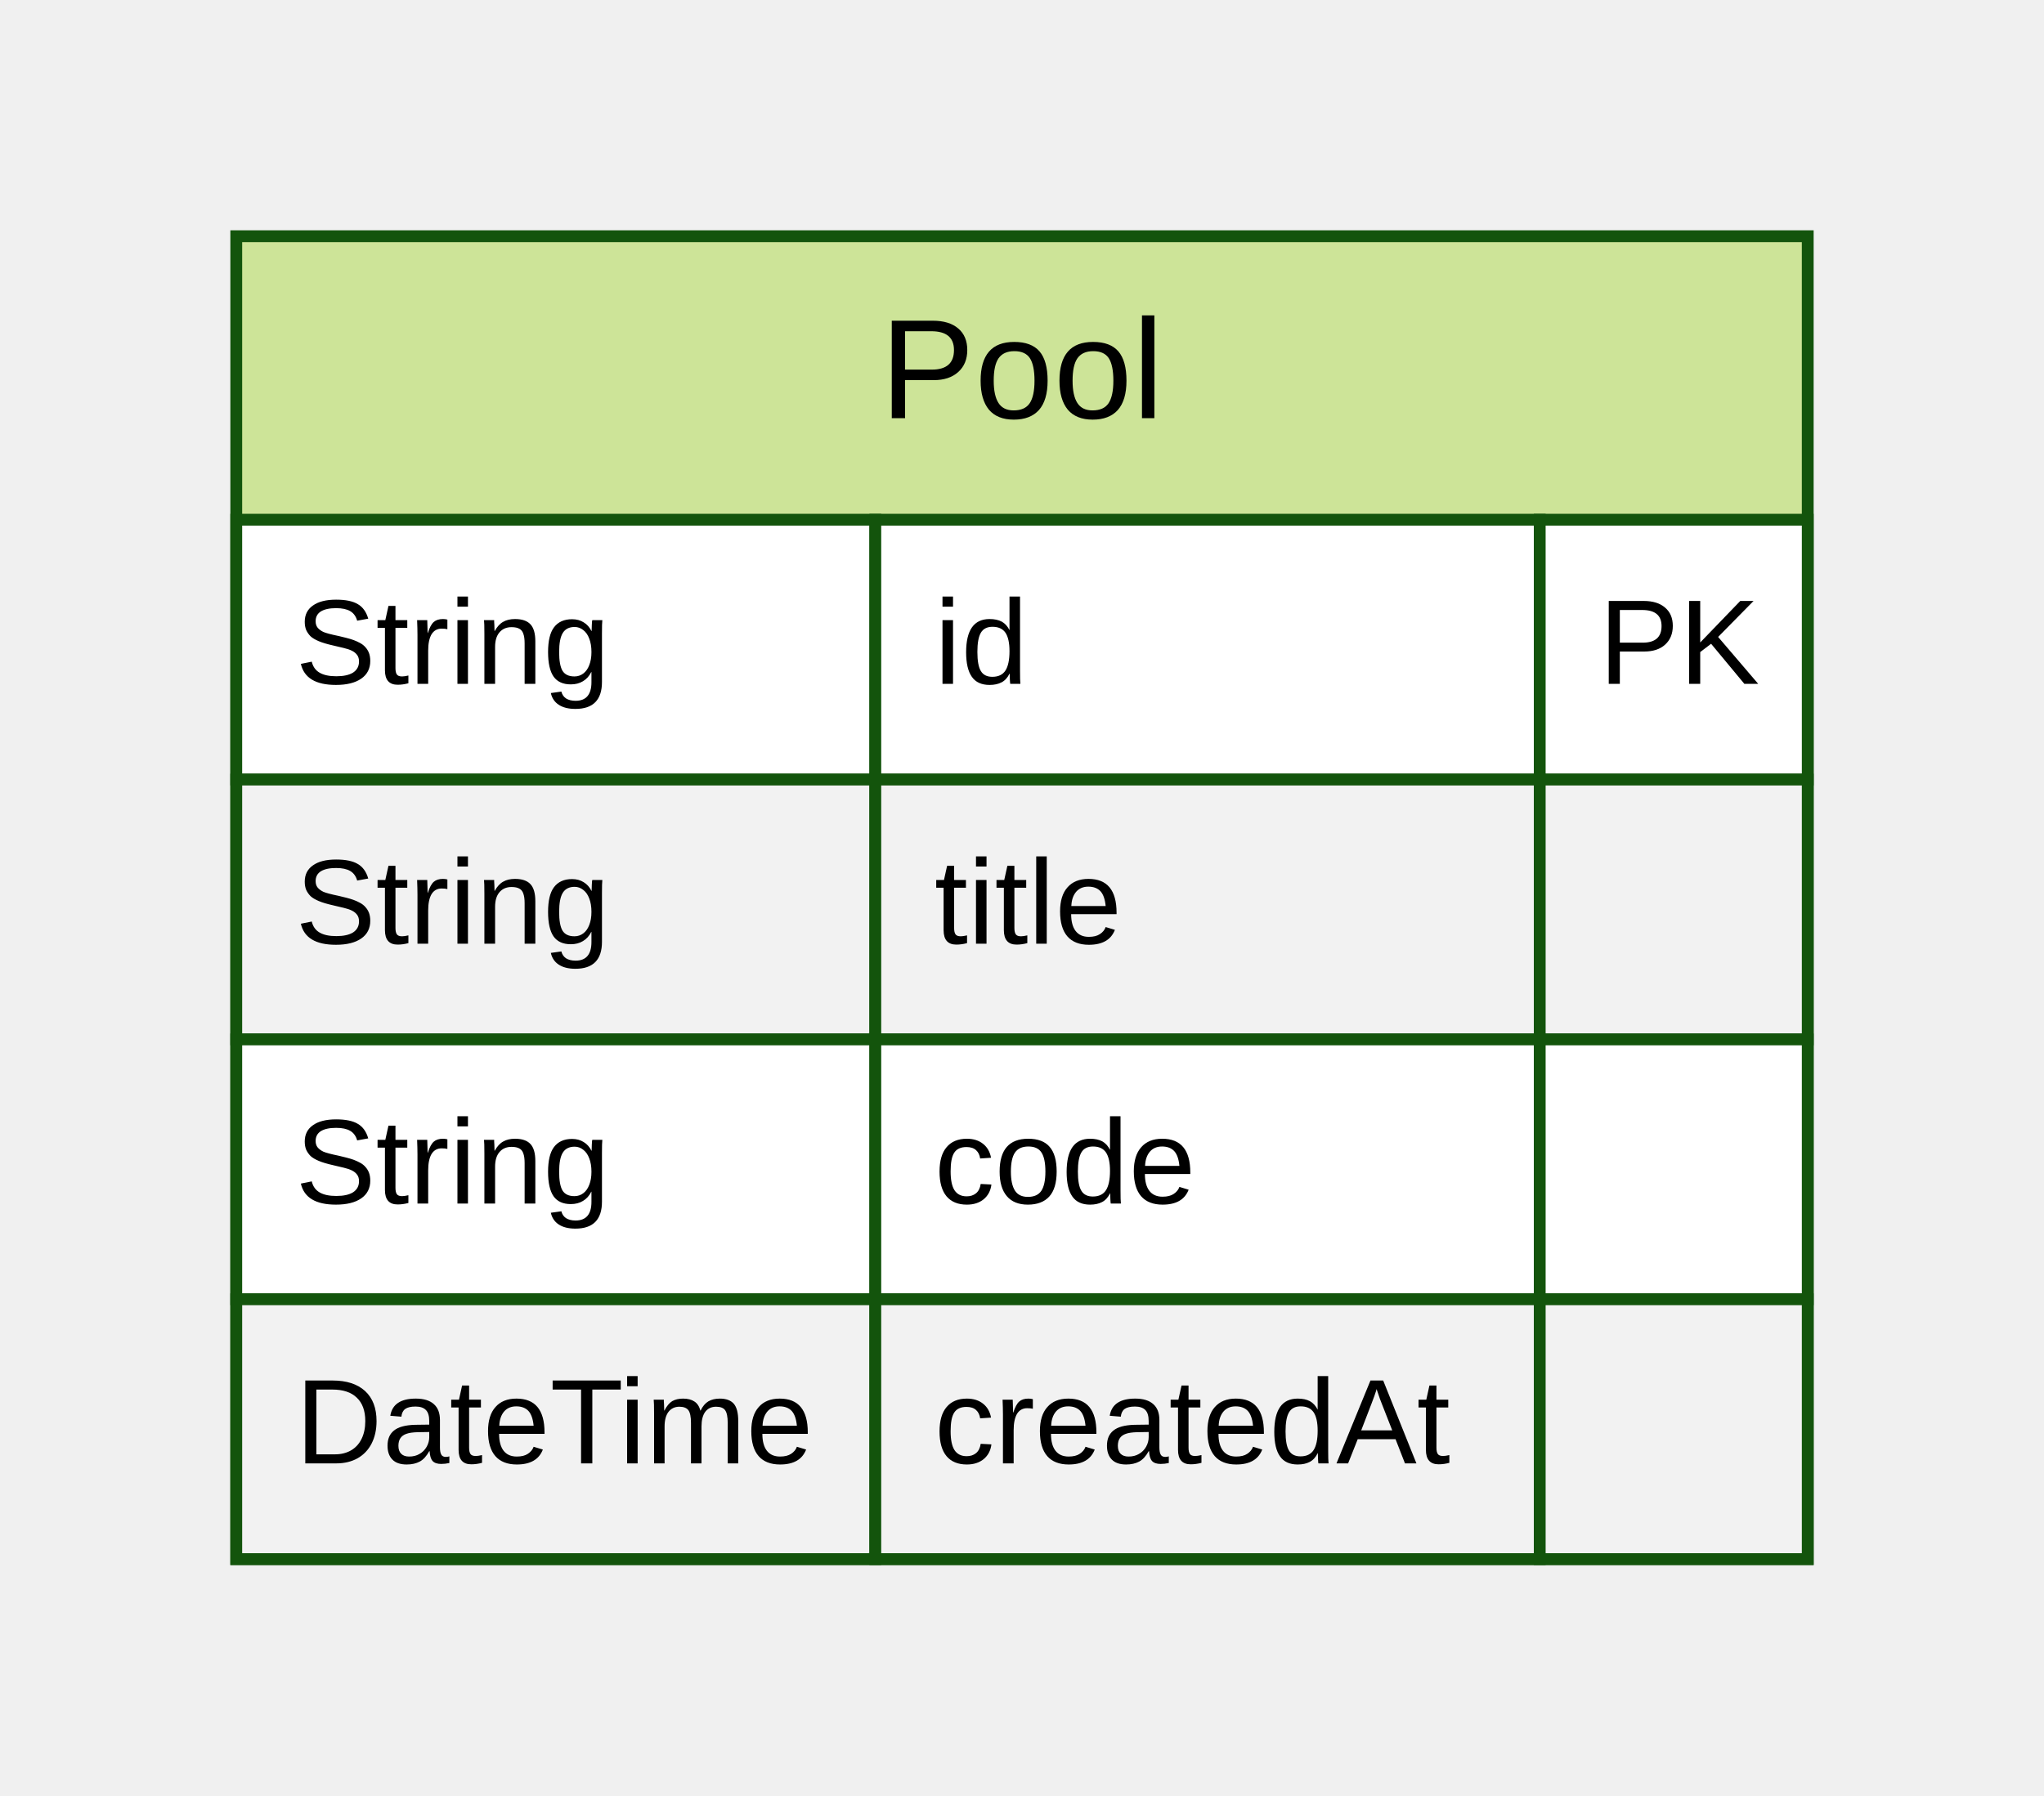
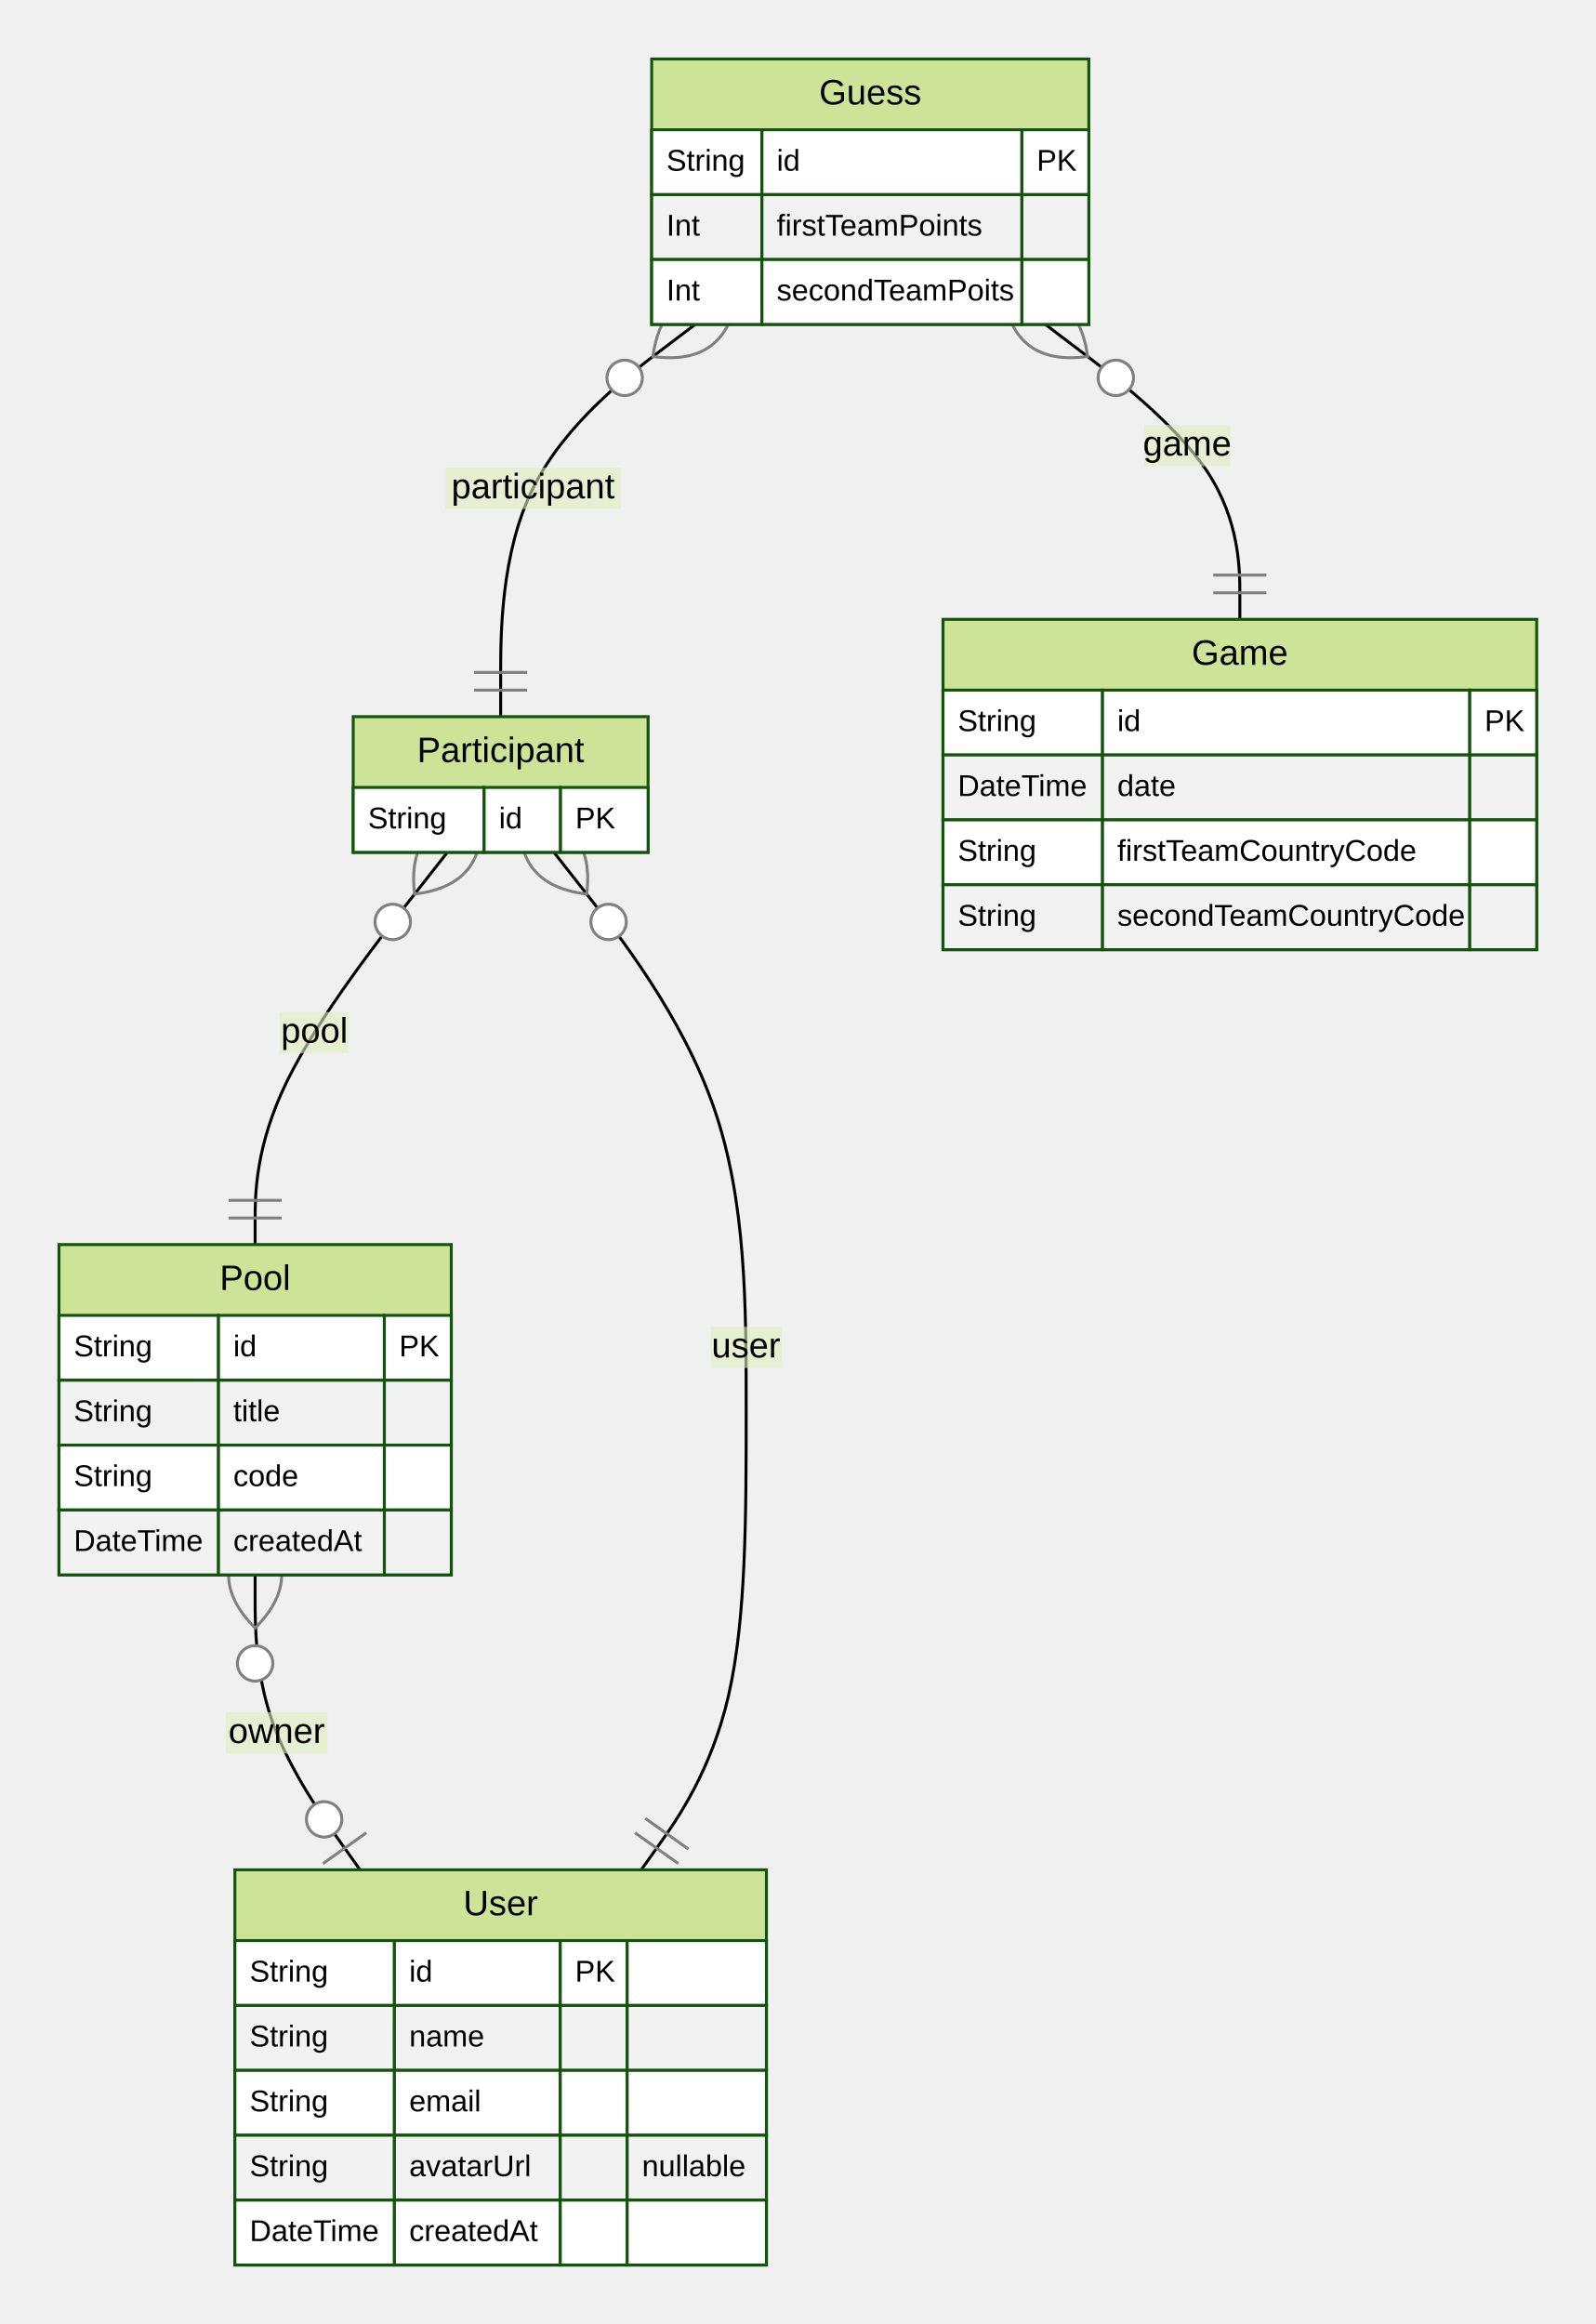
- <svg xmlns="http://www.w3.org/2000/svg" aria-labelledby="chart-title-mermaid-0 chart-desc-mermaid-0" role="img" viewBox="0 0 173.026 152" style="max-width: 173.026px; background-color: white;" width="100%" id="mermaid-0">
+ <svg xmlns="http://www.w3.org/2000/svg" aria-labelledby="chart-title-mermaid-0 chart-desc-mermaid-0" role="img" viewBox="0 0 541.082 788" style="max-width: 541.082px; background-color: white;" width="100%" id="mermaid-0">
  <style>#mermaid-0 {font-family:"trebuchet ms",verdana,arial,sans-serif;font-size:16px;fill:#000000;}#mermaid-0 .error-icon{fill:#552222;}#mermaid-0 .error-text{fill:#552222;stroke:#552222;}#mermaid-0 .edge-thickness-normal{stroke-width:2px;}#mermaid-0 .edge-thickness-thick{stroke-width:3.5px;}#mermaid-0 .edge-pattern-solid{stroke-dasharray:0;}#mermaid-0 .edge-pattern-dashed{stroke-dasharray:3;}#mermaid-0 .edge-pattern-dotted{stroke-dasharray:2;}#mermaid-0 .marker{fill:#000000;stroke:#000000;}#mermaid-0 .marker.cross{stroke:#000000;}#mermaid-0 svg{font-family:"trebuchet ms",verdana,arial,sans-serif;font-size:16px;}#mermaid-0 .entityBox{fill:#cde498;stroke:#13540c;}#mermaid-0 .attributeBoxOdd{fill:#ffffff;stroke:#13540c;}#mermaid-0 .attributeBoxEven{fill:#f2f2f2;stroke:#13540c;}#mermaid-0 .relationshipLabelBox{fill:hsl(78.158, 58.462%, 84.51%);opacity:0.7;background-color:hsl(78.158, 58.462%, 84.51%);}#mermaid-0 .relationshipLabelBox rect{opacity:0.5;}#mermaid-0 .relationshipLine{stroke:#000000;}#mermaid-0 :root{--mermaid-font-family:"trebuchet ms",verdana,arial,sans-serif;}</style>
  <g />
  <defs>
    <marker orient="auto" markerHeight="18" markerWidth="18" refY="9" refX="0" id="ONLY_ONE_START">
      <path d="M9,0 L9,18 M15,0 L15,18" fill="none" stroke="gray" />
    </marker>
  </defs>
  <defs>
    <marker orient="auto" markerHeight="18" markerWidth="18" refY="9" refX="18" id="ONLY_ONE_END">
      <path d="M3,0 L3,18 M9,0 L9,18" fill="none" stroke="gray" />
    </marker>
  </defs>
  <defs>
    <marker orient="auto" markerHeight="18" markerWidth="30" refY="9" refX="0" id="ZERO_OR_ONE_START">
      <circle r="6" cy="9" cx="21" fill="white" stroke="gray" />
      <path d="M9,0 L9,18" fill="none" stroke="gray" />
    </marker>
  </defs>
  <defs>
    <marker orient="auto" markerHeight="18" markerWidth="30" refY="9" refX="30" id="ZERO_OR_ONE_END">
      <circle r="6" cy="9" cx="9" fill="white" stroke="gray" />
      <path d="M21,0 L21,18" fill="none" stroke="gray" />
    </marker>
  </defs>
  <defs>
    <marker orient="auto" markerHeight="36" markerWidth="45" refY="18" refX="18" id="ONE_OR_MORE_START">
      <path d="M0,18 Q 18,0 36,18 Q 18,36 0,18 M42,9 L42,27" fill="none" stroke="gray" />
    </marker>
  </defs>
  <defs>
    <marker orient="auto" markerHeight="36" markerWidth="45" refY="18" refX="27" id="ONE_OR_MORE_END">
      <path d="M3,9 L3,27 M9,18 Q27,0 45,18 Q27,36 9,18" fill="none" stroke="gray" />
    </marker>
  </defs>
  <defs>
    <marker orient="auto" markerHeight="36" markerWidth="57" refY="18" refX="18" id="ZERO_OR_MORE_START">
      <circle r="6" cy="18" cx="48" fill="white" stroke="gray" />
      <path d="M0,18 Q18,0 36,18 Q18,36 0,18" fill="none" stroke="gray" />
    </marker>
  </defs>
  <defs>
    <marker orient="auto" markerHeight="36" markerWidth="57" refY="18" refX="39" id="ZERO_OR_MORE_END">
      <circle r="6" cy="18" cx="9" fill="white" stroke="gray" />
      <path d="M21,18 Q39,0 57,18 Q39,36 21,18" fill="none" stroke="gray" />
    </marker>
  </defs>
-   <g transform="translate(20,20 )" id="Pool">
+   <path marker-start="url(#ZERO_OR_MORE_START)" marker-end="url(#ZERO_OR_ONE_END)" fill="none" stroke="gray" d="M86.513,534L86.513,542.333C86.513,550.667,86.513,567.333,92.443,584C98.373,600.667,110.233,617.333,116.163,625.667L122.093,634" class="er relationshipLine" />
+   <path marker-start="url(#ZERO_OR_MORE_START)" marker-end="url(#ONLY_ONE_END)" fill="none" stroke="gray" d="M187.835,289L198.7,302.833C209.565,316.667,231.296,344.333,242.161,375.833C253.026,407.333,253.026,442.667,253.026,478C253.026,513.333,253.026,548.667,247.096,574.667C241.167,600.667,229.307,617.333,223.377,625.667L217.447,634" class="er relationshipLine" />
+   <path marker-start="url(#ZERO_OR_MORE_START)" marker-end="url(#ONLY_ONE_END)" fill="none" stroke="gray" d="M151.705,289L140.839,302.833C129.974,316.667,108.244,344.333,97.378,366.5C86.513,388.667,86.513,405.333,86.513,413.667L86.513,422" class="er relationshipLine" />
+   <path marker-start="url(#ZERO_OR_MORE_START)" marker-end="url(#ONLY_ONE_END)" fill="none" stroke="gray" d="M235.732,110L224.738,118.333C213.745,126.667,191.757,143.333,180.764,165.5C169.77,187.667,169.77,215.333,169.77,229.167L169.77,243" class="er relationshipLine" />
+   <path marker-start="url(#ZERO_OR_MORE_START)" marker-end="url(#ONLY_ONE_END)" fill="none" stroke="gray" d="M354.464,110L365.458,118.333C376.451,126.667,398.439,143.333,409.432,160C420.426,176.667,420.426,193.333,420.426,201.667L420.426,210" class="er relationshipLine" />
+   <g transform="translate(20,422 )" id="Pool">
    <rect height="112" width="133.026" y="0" x="0" stroke="gray" fill-opacity="100%" fill="honeydew" class="er entityBox" />
    <text transform="translate(66.51321,12)" style="font-family: &quot;trebuchet ms&quot;, verdana, arial, sans-serif;; font-size: 12px" text-anchor="middle" dominant-baseline="middle" y="0" x="0" id="entity-Pool" class="er entityLabel">Pool</text>
    <rect height="22" width="54.096" y="24" x="0" stroke="gray" fill-opacity="100%" fill="honeydew" class="er attributeBoxOdd" />
    <text transform="translate(5,35)" style="font-family: &quot;trebuchet ms&quot;, verdana, arial, sans-serif;; font-size: 10.2px" text-anchor="left" dominant-baseline="middle" y="0" x="0" id="entity-Pool-attr-1-type" class="er entityLabel">String</text>
    <rect height="22" width="56.243" y="24" x="54.096" stroke="gray" fill-opacity="100%" fill="honeydew" class="er attributeBoxOdd" />
    <text transform="translate(59.09555,35)" style="font-family: &quot;trebuchet ms&quot;, verdana, arial, sans-serif;; font-size: 10.2px" text-anchor="left" dominant-baseline="middle" y="0" x="0" id="entity-Pool-attr-1-name" class="er entityLabel">id</text>
    <rect height="22" width="22.688" y="24" x="110.339" stroke="gray" fill-opacity="100%" fill="honeydew" class="er attributeBoxOdd" />
    <text transform="translate(115.3387,35)" style="font-family: &quot;trebuchet ms&quot;, verdana, arial, sans-serif;; font-size: 10.2px" text-anchor="left" dominant-baseline="middle" y="0" x="0" id="entity-Pool-attr-1-key" class="er entityLabel">PK</text>
    <rect height="22" width="54.096" y="46" x="0" stroke="gray" fill-opacity="100%" fill="honeydew" class="er attributeBoxEven" />
    <text transform="translate(5,57)" style="font-family: &quot;trebuchet ms&quot;, verdana, arial, sans-serif;; font-size: 10.2px" text-anchor="left" dominant-baseline="middle" y="0" x="0" id="entity-Pool-attr-2-type" class="er entityLabel">String</text>
    <rect height="22" width="56.243" y="46" x="54.096" stroke="gray" fill-opacity="100%" fill="honeydew" class="er attributeBoxEven" />
    <text transform="translate(59.09555,57)" style="font-family: &quot;trebuchet ms&quot;, verdana, arial, sans-serif;; font-size: 10.2px" text-anchor="left" dominant-baseline="middle" y="0" x="0" id="entity-Pool-attr-2-name" class="er entityLabel">title</text>
    <rect height="22" width="22.688" y="46" x="110.339" stroke="gray" fill-opacity="100%" fill="honeydew" class="er attributeBoxEven" />
    <text transform="translate(115.3387,57)" style="font-family: &quot;trebuchet ms&quot;, verdana, arial, sans-serif;; font-size: 10.2px" text-anchor="left" dominant-baseline="middle" y="0" x="0" id="entity-Pool-attr-2-key" class="er entityLabel" />
    <rect height="22" width="54.096" y="68" x="0" stroke="gray" fill-opacity="100%" fill="honeydew" class="er attributeBoxOdd" />
    <text transform="translate(5,79)" style="font-family: &quot;trebuchet ms&quot;, verdana, arial, sans-serif;; font-size: 10.2px" text-anchor="left" dominant-baseline="middle" y="0" x="0" id="entity-Pool-attr-3-type" class="er entityLabel">String</text>
    <rect height="22" width="56.243" y="68" x="54.096" stroke="gray" fill-opacity="100%" fill="honeydew" class="er attributeBoxOdd" />
    <text transform="translate(59.09555,79)" style="font-family: &quot;trebuchet ms&quot;, verdana, arial, sans-serif;; font-size: 10.2px" text-anchor="left" dominant-baseline="middle" y="0" x="0" id="entity-Pool-attr-3-name" class="er entityLabel">code</text>
    <rect height="22" width="22.688" y="68" x="110.339" stroke="gray" fill-opacity="100%" fill="honeydew" class="er attributeBoxOdd" />
    <text transform="translate(115.3387,79)" style="font-family: &quot;trebuchet ms&quot;, verdana, arial, sans-serif;; font-size: 10.2px" text-anchor="left" dominant-baseline="middle" y="0" x="0" id="entity-Pool-attr-3-key" class="er entityLabel" />
    <rect height="22" width="54.096" y="90" x="0" stroke="gray" fill-opacity="100%" fill="honeydew" class="er attributeBoxEven" />
    <text transform="translate(5,101)" style="font-family: &quot;trebuchet ms&quot;, verdana, arial, sans-serif;; font-size: 10.2px" text-anchor="left" dominant-baseline="middle" y="0" x="0" id="entity-Pool-attr-4-type" class="er entityLabel">DateTime</text>
    <rect height="22" width="56.243" y="90" x="54.096" stroke="gray" fill-opacity="100%" fill="honeydew" class="er attributeBoxEven" />
    <text transform="translate(59.09555,101)" style="font-family: &quot;trebuchet ms&quot;, verdana, arial, sans-serif;; font-size: 10.2px" text-anchor="left" dominant-baseline="middle" y="0" x="0" id="entity-Pool-attr-4-name" class="er entityLabel">createdAt</text>
    <rect height="22" width="22.688" y="90" x="110.339" stroke="gray" fill-opacity="100%" fill="honeydew" class="er attributeBoxEven" />
    <text transform="translate(115.3387,101)" style="font-family: &quot;trebuchet ms&quot;, verdana, arial, sans-serif;; font-size: 10.2px" text-anchor="left" dominant-baseline="middle" y="0" x="0" id="entity-Pool-attr-4-key" class="er entityLabel" />
  </g>
+   <g transform="translate(79.65034,634 )" id="User">
+     <rect height="134" width="180.239" y="0" x="0" stroke="gray" fill-opacity="100%" fill="honeydew" class="er entityBox" />
+     <text transform="translate(90.11948,12)" style="font-family: &quot;trebuchet ms&quot;, verdana, arial, sans-serif;; font-size: 12px" text-anchor="middle" dominant-baseline="middle" y="0" x="0" id="entity-User" class="er entityLabel">User</text>
+     <rect height="22" width="54.096" y="24" x="0" stroke="gray" fill-opacity="100%" fill="honeydew" class="er attributeBoxOdd" />
+     <text transform="translate(5,35)" style="font-family: &quot;trebuchet ms&quot;, verdana, arial, sans-serif;; font-size: 10.2px" text-anchor="left" dominant-baseline="middle" y="0" x="0" id="entity-User-attr-1-type" class="er entityLabel">String</text>
+     <rect height="22" width="56.243" y="24" x="54.096" stroke="gray" fill-opacity="100%" fill="honeydew" class="er attributeBoxOdd" />
+     <text transform="translate(59.09555,35)" style="font-family: &quot;trebuchet ms&quot;, verdana, arial, sans-serif;; font-size: 10.2px" text-anchor="left" dominant-baseline="middle" y="0" x="0" id="entity-User-attr-1-name" class="er entityLabel">id</text>
+     <rect height="22" width="22.688" y="24" x="110.339" stroke="gray" fill-opacity="100%" fill="honeydew" class="er attributeBoxOdd" />
+     <text transform="translate(115.3387,35)" style="font-family: &quot;trebuchet ms&quot;, verdana, arial, sans-serif;; font-size: 10.2px" text-anchor="left" dominant-baseline="middle" y="0" x="0" id="entity-User-attr-1-key" class="er entityLabel">PK</text>
+     <rect height="22" width="47.213" y="24" x="133.026" stroke="gray" fill-opacity="100%" fill="honeydew" class="er attributeBoxOdd" />
+     <text transform="translate(138.0264,35)" style="font-family: &quot;trebuchet ms&quot;, verdana, arial, sans-serif;; font-size: 10.2px" text-anchor="left" dominant-baseline="middle" y="0" x="0" id="entity-User-attr-1-comment" class="er entityLabel" />
+     <rect height="22" width="54.096" y="46" x="0" stroke="gray" fill-opacity="100%" fill="honeydew" class="er attributeBoxEven" />
+     <text transform="translate(5,57)" style="font-family: &quot;trebuchet ms&quot;, verdana, arial, sans-serif;; font-size: 10.2px" text-anchor="left" dominant-baseline="middle" y="0" x="0" id="entity-User-attr-2-type" class="er entityLabel">String</text>
+     <rect height="22" width="56.243" y="46" x="54.096" stroke="gray" fill-opacity="100%" fill="honeydew" class="er attributeBoxEven" />
+     <text transform="translate(59.09555,57)" style="font-family: &quot;trebuchet ms&quot;, verdana, arial, sans-serif;; font-size: 10.2px" text-anchor="left" dominant-baseline="middle" y="0" x="0" id="entity-User-attr-2-name" class="er entityLabel">name</text>
+     <rect height="22" width="22.688" y="46" x="110.339" stroke="gray" fill-opacity="100%" fill="honeydew" class="er attributeBoxEven" />
+     <text transform="translate(115.3387,57)" style="font-family: &quot;trebuchet ms&quot;, verdana, arial, sans-serif;; font-size: 10.2px" text-anchor="left" dominant-baseline="middle" y="0" x="0" id="entity-User-attr-2-key" class="er entityLabel" />
+     <rect height="22" width="47.213" y="46" x="133.026" stroke="gray" fill-opacity="100%" fill="honeydew" class="er attributeBoxEven" />
+     <text transform="translate(138.0264,57)" style="font-family: &quot;trebuchet ms&quot;, verdana, arial, sans-serif;; font-size: 10.2px" text-anchor="left" dominant-baseline="middle" y="0" x="0" id="entity-User-attr-2-comment" class="er entityLabel" />
+     <rect height="22" width="54.096" y="68" x="0" stroke="gray" fill-opacity="100%" fill="honeydew" class="er attributeBoxOdd" />
+     <text transform="translate(5,79)" style="font-family: &quot;trebuchet ms&quot;, verdana, arial, sans-serif;; font-size: 10.2px" text-anchor="left" dominant-baseline="middle" y="0" x="0" id="entity-User-attr-3-type" class="er entityLabel">String</text>
+     <rect height="22" width="56.243" y="68" x="54.096" stroke="gray" fill-opacity="100%" fill="honeydew" class="er attributeBoxOdd" />
+     <text transform="translate(59.09555,79)" style="font-family: &quot;trebuchet ms&quot;, verdana, arial, sans-serif;; font-size: 10.2px" text-anchor="left" dominant-baseline="middle" y="0" x="0" id="entity-User-attr-3-name" class="er entityLabel">email</text>
+     <rect height="22" width="22.688" y="68" x="110.339" stroke="gray" fill-opacity="100%" fill="honeydew" class="er attributeBoxOdd" />
+     <text transform="translate(115.3387,79)" style="font-family: &quot;trebuchet ms&quot;, verdana, arial, sans-serif;; font-size: 10.2px" text-anchor="left" dominant-baseline="middle" y="0" x="0" id="entity-User-attr-3-key" class="er entityLabel" />
+     <rect height="22" width="47.213" y="68" x="133.026" stroke="gray" fill-opacity="100%" fill="honeydew" class="er attributeBoxOdd" />
+     <text transform="translate(138.0264,79)" style="font-family: &quot;trebuchet ms&quot;, verdana, arial, sans-serif;; font-size: 10.2px" text-anchor="left" dominant-baseline="middle" y="0" x="0" id="entity-User-attr-3-comment" class="er entityLabel" />
+     <rect height="22" width="54.096" y="90" x="0" stroke="gray" fill-opacity="100%" fill="honeydew" class="er attributeBoxEven" />
+     <text transform="translate(5,101)" style="font-family: &quot;trebuchet ms&quot;, verdana, arial, sans-serif;; font-size: 10.2px" text-anchor="left" dominant-baseline="middle" y="0" x="0" id="entity-User-attr-4-type" class="er entityLabel">String</text>
+     <rect height="22" width="56.243" y="90" x="54.096" stroke="gray" fill-opacity="100%" fill="honeydew" class="er attributeBoxEven" />
+     <text transform="translate(59.09555,101)" style="font-family: &quot;trebuchet ms&quot;, verdana, arial, sans-serif;; font-size: 10.2px" text-anchor="left" dominant-baseline="middle" y="0" x="0" id="entity-User-attr-4-name" class="er entityLabel">avatarUrl</text>
+     <rect height="22" width="22.688" y="90" x="110.339" stroke="gray" fill-opacity="100%" fill="honeydew" class="er attributeBoxEven" />
+     <text transform="translate(115.3387,101)" style="font-family: &quot;trebuchet ms&quot;, verdana, arial, sans-serif;; font-size: 10.2px" text-anchor="left" dominant-baseline="middle" y="0" x="0" id="entity-User-attr-4-key" class="er entityLabel" />
+     <rect height="22" width="47.213" y="90" x="133.026" stroke="gray" fill-opacity="100%" fill="honeydew" class="er attributeBoxEven" />
+     <text transform="translate(138.0264,101)" style="font-family: &quot;trebuchet ms&quot;, verdana, arial, sans-serif;; font-size: 10.2px" text-anchor="left" dominant-baseline="middle" y="0" x="0" id="entity-User-attr-4-comment" class="er entityLabel">nullable</text>
+     <rect height="22" width="54.096" y="112" x="0" stroke="gray" fill-opacity="100%" fill="honeydew" class="er attributeBoxOdd" />
+     <text transform="translate(5,123)" style="font-family: &quot;trebuchet ms&quot;, verdana, arial, sans-serif;; font-size: 10.2px" text-anchor="left" dominant-baseline="middle" y="0" x="0" id="entity-User-attr-5-type" class="er entityLabel">DateTime</text>
+     <rect height="22" width="56.243" y="112" x="54.096" stroke="gray" fill-opacity="100%" fill="honeydew" class="er attributeBoxOdd" />
+     <text transform="translate(59.09555,123)" style="font-family: &quot;trebuchet ms&quot;, verdana, arial, sans-serif;; font-size: 10.2px" text-anchor="left" dominant-baseline="middle" y="0" x="0" id="entity-User-attr-5-name" class="er entityLabel">createdAt</text>
+     <rect height="22" width="22.688" y="112" x="110.339" stroke="gray" fill-opacity="100%" fill="honeydew" class="er attributeBoxOdd" />
+     <text transform="translate(115.3387,123)" style="font-family: &quot;trebuchet ms&quot;, verdana, arial, sans-serif;; font-size: 10.2px" text-anchor="left" dominant-baseline="middle" y="0" x="0" id="entity-User-attr-5-key" class="er entityLabel" />
+     <rect height="22" width="47.213" y="112" x="133.026" stroke="gray" fill-opacity="100%" fill="honeydew" class="er attributeBoxOdd" />
+     <text transform="translate(138.0264,123)" style="font-family: &quot;trebuchet ms&quot;, verdana, arial, sans-serif;; font-size: 10.2px" text-anchor="left" dominant-baseline="middle" y="0" x="0" id="entity-User-attr-5-comment" class="er entityLabel" />
+   </g>
+   <g transform="translate(119.7698,243 )" id="Participant">
+     <rect height="46" width="100" y="0" x="0" stroke="gray" fill-opacity="100%" fill="honeydew" class="er entityBox" />
+     <text transform="translate(50,12)" style="font-family: &quot;trebuchet ms&quot;, verdana, arial, sans-serif;; font-size: 12px" text-anchor="middle" dominant-baseline="middle" y="0" x="0" id="entity-Participant" class="er entityLabel">Participant</text>
+     <rect height="22" width="44.399" y="24" x="0" stroke="gray" fill-opacity="100%" fill="honeydew" class="er attributeBoxOdd" />
+     <text transform="translate(5,35)" style="font-family: &quot;trebuchet ms&quot;, verdana, arial, sans-serif;; font-size: 10.2px" text-anchor="left" dominant-baseline="middle" y="0" x="0" id="entity-Participant-attr-1-type" class="er entityLabel">String</text>
+     <rect height="22" width="25.911" y="24" x="44.399" stroke="gray" fill-opacity="100%" fill="honeydew" class="er attributeBoxOdd" />
+     <text transform="translate(49.39862,35)" style="font-family: &quot;trebuchet ms&quot;, verdana, arial, sans-serif;; font-size: 10.2px" text-anchor="left" dominant-baseline="middle" y="0" x="0" id="entity-Participant-attr-1-name" class="er entityLabel">id</text>
+     <rect height="22" width="29.69" y="24" x="70.31" stroke="gray" fill-opacity="100%" fill="honeydew" class="er attributeBoxOdd" />
+     <text transform="translate(75.30976,35)" style="font-family: &quot;trebuchet ms&quot;, verdana, arial, sans-serif;; font-size: 10.2px" text-anchor="left" dominant-baseline="middle" y="0" x="0" id="entity-Participant-attr-1-key" class="er entityLabel">PK</text>
+   </g>
+   <g transform="translate(319.7698,210 )" id="Game">
+     <rect height="112" width="201.312" y="0" x="0" stroke="gray" fill-opacity="100%" fill="honeydew" class="er entityBox" />
+     <text transform="translate(100.6562,12)" style="font-family: &quot;trebuchet ms&quot;, verdana, arial, sans-serif;; font-size: 12px" text-anchor="middle" dominant-baseline="middle" y="0" x="0" id="entity-Game" class="er entityLabel">Game</text>
+     <rect height="22" width="54.096" y="24" x="0" stroke="gray" fill-opacity="100%" fill="honeydew" class="er attributeBoxOdd" />
+     <text transform="translate(5,35)" style="font-family: &quot;trebuchet ms&quot;, verdana, arial, sans-serif;; font-size: 10.2px" text-anchor="left" dominant-baseline="middle" y="0" x="0" id="entity-Game-attr-1-type" class="er entityLabel">String</text>
+     <rect height="22" width="124.529" y="24" x="54.096" stroke="gray" fill-opacity="100%" fill="honeydew" class="er attributeBoxOdd" />
+     <text transform="translate(59.09555,35)" style="font-family: &quot;trebuchet ms&quot;, verdana, arial, sans-serif;; font-size: 10.2px" text-anchor="left" dominant-baseline="middle" y="0" x="0" id="entity-Game-attr-1-name" class="er entityLabel">id</text>
+     <rect height="22" width="22.688" y="24" x="178.625" stroke="gray" fill-opacity="100%" fill="honeydew" class="er attributeBoxOdd" />
+     <text transform="translate(183.6248,35)" style="font-family: &quot;trebuchet ms&quot;, verdana, arial, sans-serif;; font-size: 10.2px" text-anchor="left" dominant-baseline="middle" y="0" x="0" id="entity-Game-attr-1-key" class="er entityLabel">PK</text>
+     <rect height="22" width="54.096" y="46" x="0" stroke="gray" fill-opacity="100%" fill="honeydew" class="er attributeBoxEven" />
+     <text transform="translate(5,57)" style="font-family: &quot;trebuchet ms&quot;, verdana, arial, sans-serif;; font-size: 10.2px" text-anchor="left" dominant-baseline="middle" y="0" x="0" id="entity-Game-attr-2-type" class="er entityLabel">DateTime</text>
+     <rect height="22" width="124.529" y="46" x="54.096" stroke="gray" fill-opacity="100%" fill="honeydew" class="er attributeBoxEven" />
+     <text transform="translate(59.09555,57)" style="font-family: &quot;trebuchet ms&quot;, verdana, arial, sans-serif;; font-size: 10.2px" text-anchor="left" dominant-baseline="middle" y="0" x="0" id="entity-Game-attr-2-name" class="er entityLabel">date</text>
+     <rect height="22" width="22.688" y="46" x="178.625" stroke="gray" fill-opacity="100%" fill="honeydew" class="er attributeBoxEven" />
+     <text transform="translate(183.6248,57)" style="font-family: &quot;trebuchet ms&quot;, verdana, arial, sans-serif;; font-size: 10.2px" text-anchor="left" dominant-baseline="middle" y="0" x="0" id="entity-Game-attr-2-key" class="er entityLabel" />
+     <rect height="22" width="54.096" y="68" x="0" stroke="gray" fill-opacity="100%" fill="honeydew" class="er attributeBoxOdd" />
+     <text transform="translate(5,79)" style="font-family: &quot;trebuchet ms&quot;, verdana, arial, sans-serif;; font-size: 10.2px" text-anchor="left" dominant-baseline="middle" y="0" x="0" id="entity-Game-attr-3-type" class="er entityLabel">String</text>
+     <rect height="22" width="124.529" y="68" x="54.096" stroke="gray" fill-opacity="100%" fill="honeydew" class="er attributeBoxOdd" />
+     <text transform="translate(59.09555,79)" style="font-family: &quot;trebuchet ms&quot;, verdana, arial, sans-serif;; font-size: 10.2px" text-anchor="left" dominant-baseline="middle" y="0" x="0" id="entity-Game-attr-3-name" class="er entityLabel">firstTeamCountryCode</text>
+     <rect height="22" width="22.688" y="68" x="178.625" stroke="gray" fill-opacity="100%" fill="honeydew" class="er attributeBoxOdd" />
+     <text transform="translate(183.6248,79)" style="font-family: &quot;trebuchet ms&quot;, verdana, arial, sans-serif;; font-size: 10.2px" text-anchor="left" dominant-baseline="middle" y="0" x="0" id="entity-Game-attr-3-key" class="er entityLabel" />
+     <rect height="22" width="54.096" y="90" x="0" stroke="gray" fill-opacity="100%" fill="honeydew" class="er attributeBoxEven" />
+     <text transform="translate(5,101)" style="font-family: &quot;trebuchet ms&quot;, verdana, arial, sans-serif;; font-size: 10.2px" text-anchor="left" dominant-baseline="middle" y="0" x="0" id="entity-Game-attr-4-type" class="er entityLabel">String</text>
+     <rect height="22" width="124.529" y="90" x="54.096" stroke="gray" fill-opacity="100%" fill="honeydew" class="er attributeBoxEven" />
+     <text transform="translate(59.09555,101)" style="font-family: &quot;trebuchet ms&quot;, verdana, arial, sans-serif;; font-size: 10.2px" text-anchor="left" dominant-baseline="middle" y="0" x="0" id="entity-Game-attr-4-name" class="er entityLabel">secondTeamCountryCode</text>
+     <rect height="22" width="22.688" y="90" x="178.625" stroke="gray" fill-opacity="100%" fill="honeydew" class="er attributeBoxEven" />
+     <text transform="translate(183.6248,101)" style="font-family: &quot;trebuchet ms&quot;, verdana, arial, sans-serif;; font-size: 10.2px" text-anchor="left" dominant-baseline="middle" y="0" x="0" id="entity-Game-attr-4-key" class="er entityLabel" />
+   </g>
+   <g transform="translate(220.9821,20 )" id="Guess">
+     <rect height="90" width="148.232" y="0" x="0" stroke="gray" fill-opacity="100%" fill="honeydew" class="er entityBox" />
+     <text transform="translate(74.11588,12)" style="font-family: &quot;trebuchet ms&quot;, verdana, arial, sans-serif;; font-size: 12px" text-anchor="middle" dominant-baseline="middle" y="0" x="0" id="entity-Guess" class="er entityLabel">Guess</text>
+     <rect height="22" width="37.396" y="24" x="0" stroke="gray" fill-opacity="100%" fill="honeydew" class="er attributeBoxOdd" />
+     <text transform="translate(5,35)" style="font-family: &quot;trebuchet ms&quot;, verdana, arial, sans-serif;; font-size: 10.2px" text-anchor="left" dominant-baseline="middle" y="0" x="0" id="entity-Guess-attr-1-type" class="er entityLabel">String</text>
+     <rect height="22" width="88.148" y="24" x="37.396" stroke="gray" fill-opacity="100%" fill="honeydew" class="er attributeBoxOdd" />
+     <text transform="translate(42.39606,35)" style="font-family: &quot;trebuchet ms&quot;, verdana, arial, sans-serif;; font-size: 10.2px" text-anchor="left" dominant-baseline="middle" y="0" x="0" id="entity-Guess-attr-1-name" class="er entityLabel">id</text>
+     <rect height="22" width="22.688" y="24" x="125.544" stroke="gray" fill-opacity="100%" fill="honeydew" class="er attributeBoxOdd" />
+     <text transform="translate(130.5441,35)" style="font-family: &quot;trebuchet ms&quot;, verdana, arial, sans-serif;; font-size: 10.2px" text-anchor="left" dominant-baseline="middle" y="0" x="0" id="entity-Guess-attr-1-key" class="er entityLabel">PK</text>
+     <rect height="22" width="37.396" y="46" x="0" stroke="gray" fill-opacity="100%" fill="honeydew" class="er attributeBoxEven" />
+     <text transform="translate(5,57)" style="font-family: &quot;trebuchet ms&quot;, verdana, arial, sans-serif;; font-size: 10.2px" text-anchor="left" dominant-baseline="middle" y="0" x="0" id="entity-Guess-attr-2-type" class="er entityLabel">Int</text>
+     <rect height="22" width="88.148" y="46" x="37.396" stroke="gray" fill-opacity="100%" fill="honeydew" class="er attributeBoxEven" />
+     <text transform="translate(42.39606,57)" style="font-family: &quot;trebuchet ms&quot;, verdana, arial, sans-serif;; font-size: 10.2px" text-anchor="left" dominant-baseline="middle" y="0" x="0" id="entity-Guess-attr-2-name" class="er entityLabel">firstTeamPoints</text>
+     <rect height="22" width="22.688" y="46" x="125.544" stroke="gray" fill-opacity="100%" fill="honeydew" class="er attributeBoxEven" />
+     <text transform="translate(130.5441,57)" style="font-family: &quot;trebuchet ms&quot;, verdana, arial, sans-serif;; font-size: 10.2px" text-anchor="left" dominant-baseline="middle" y="0" x="0" id="entity-Guess-attr-2-key" class="er entityLabel" />
+     <rect height="22" width="37.396" y="68" x="0" stroke="gray" fill-opacity="100%" fill="honeydew" class="er attributeBoxOdd" />
+     <text transform="translate(5,79)" style="font-family: &quot;trebuchet ms&quot;, verdana, arial, sans-serif;; font-size: 10.2px" text-anchor="left" dominant-baseline="middle" y="0" x="0" id="entity-Guess-attr-3-type" class="er entityLabel">Int</text>
+     <rect height="22" width="88.148" y="68" x="37.396" stroke="gray" fill-opacity="100%" fill="honeydew" class="er attributeBoxOdd" />
+     <text transform="translate(42.39606,79)" style="font-family: &quot;trebuchet ms&quot;, verdana, arial, sans-serif;; font-size: 10.2px" text-anchor="left" dominant-baseline="middle" y="0" x="0" id="entity-Guess-attr-3-name" class="er entityLabel">secondTeamPoits</text>
+     <rect height="22" width="22.688" y="68" x="125.544" stroke="gray" fill-opacity="100%" fill="honeydew" class="er attributeBoxOdd" />
+     <text transform="translate(130.5441,79)" style="font-family: &quot;trebuchet ms&quot;, verdana, arial, sans-serif;; font-size: 10.2px" text-anchor="left" dominant-baseline="middle" y="0" x="0" id="entity-Guess-attr-3-key" class="er entityLabel" />
+   </g>
+   <rect fill-opacity="85%" fill="white" height="14" width="34.471" y="580.592" x="76.574" class="er relationshipLabelBox" />
+   <text style="font-family: &quot;trebuchet ms&quot;, verdana, arial, sans-serif;; font-size: 12px" dominant-baseline="middle" text-anchor="middle" y="587.592" x="93.81" id="rel1" class="er relationshipLabel">owner</text>
+   <rect fill-opacity="85%" fill="white" height="14" width="23.959" y="449.862" x="240.96" class="er relationshipLabelBox" />
+   <text style="font-family: &quot;trebuchet ms&quot;, verdana, arial, sans-serif;; font-size: 12px" dominant-baseline="middle" text-anchor="middle" y="456.862" x="252.94" id="rel2" class="er relationshipLabel">user</text>
+   <rect fill-opacity="85%" fill="white" height="14" width="23.564" y="343.133" x="94.824" class="er relationshipLabelBox" />
+   <text style="font-family: &quot;trebuchet ms&quot;, verdana, arial, sans-serif;; font-size: 12px" dominant-baseline="middle" text-anchor="middle" y="350.133" x="106.606" id="rel3" class="er relationshipLabel">pool</text>
+   <rect fill-opacity="85%" fill="white" height="14" width="59.744" y="158.571" x="150.857" class="er relationshipLabelBox" />
+   <text style="font-family: &quot;trebuchet ms&quot;, verdana, arial, sans-serif;; font-size: 12px" dominant-baseline="middle" text-anchor="middle" y="165.571" x="180.729" id="rel4" class="er relationshipLabel">participant</text>
+   <rect fill-opacity="85%" fill="white" height="14" width="29.289" y="144.073" x="387.932" class="er relationshipLabelBox" />
+   <text style="font-family: &quot;trebuchet ms&quot;, verdana, arial, sans-serif;; font-size: 12px" dominant-baseline="middle" text-anchor="middle" y="151.073" x="402.577" id="rel5" class="er relationshipLabel">game</text>
</svg>
